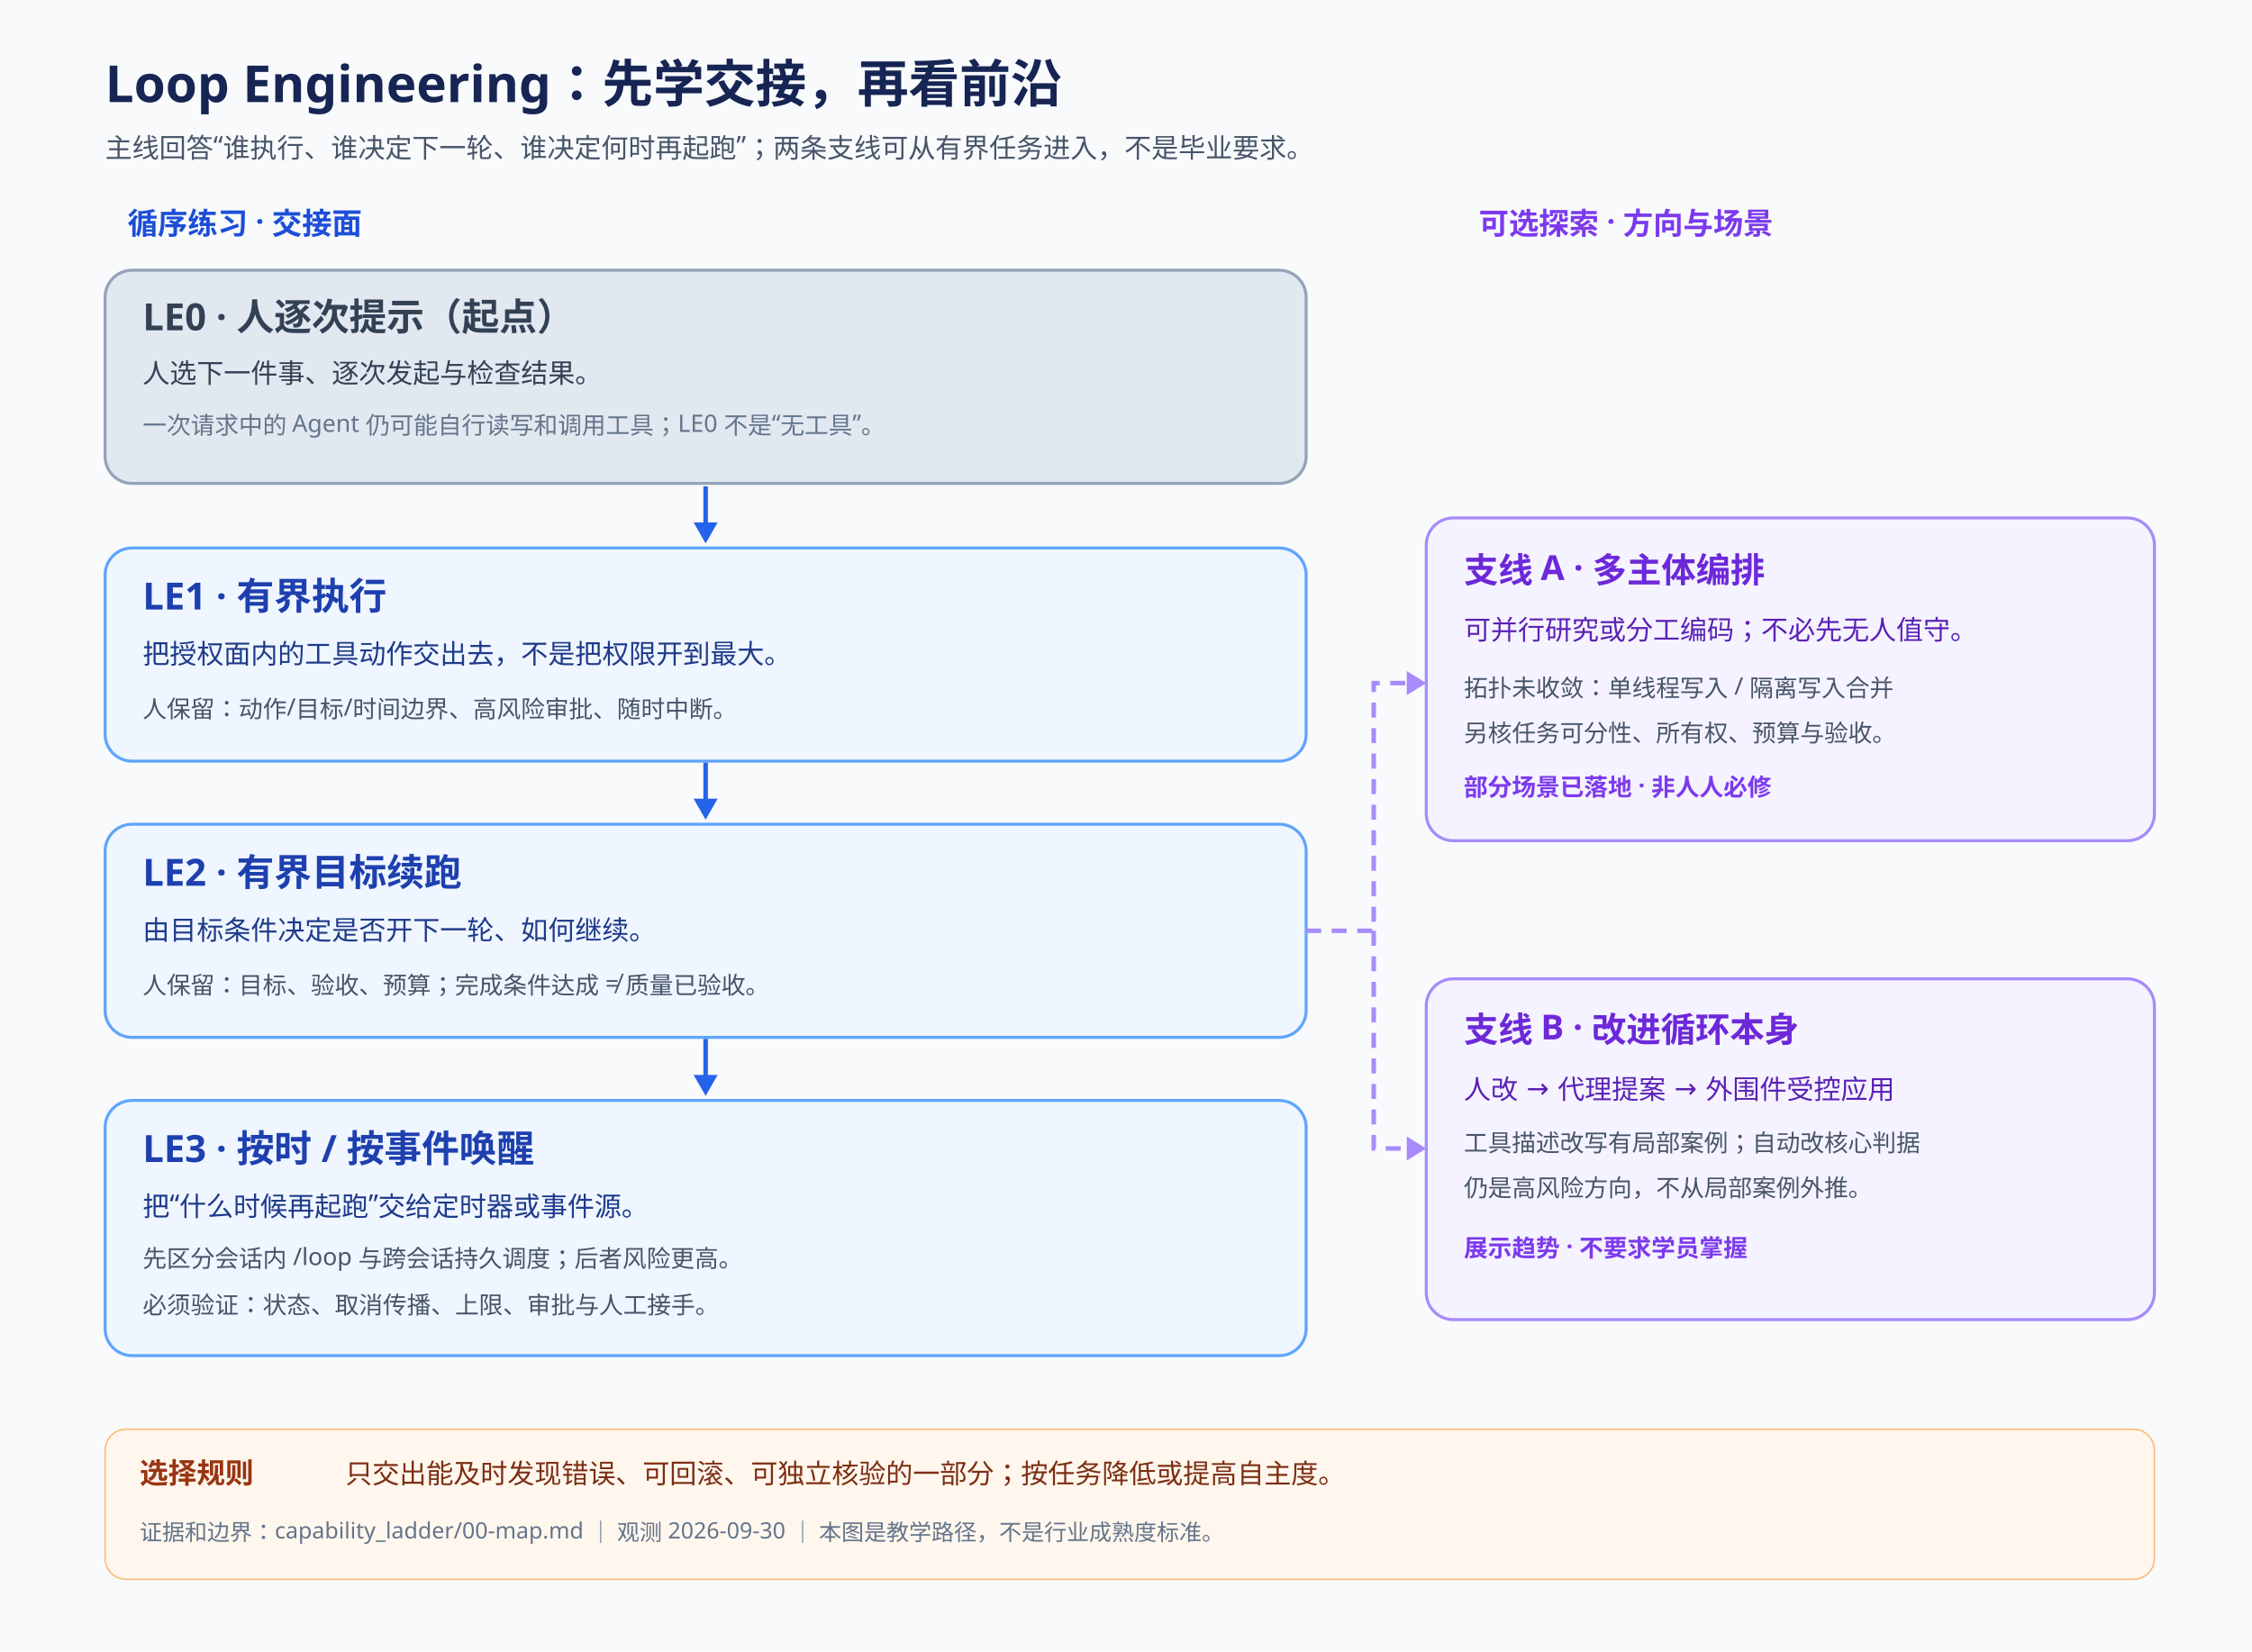
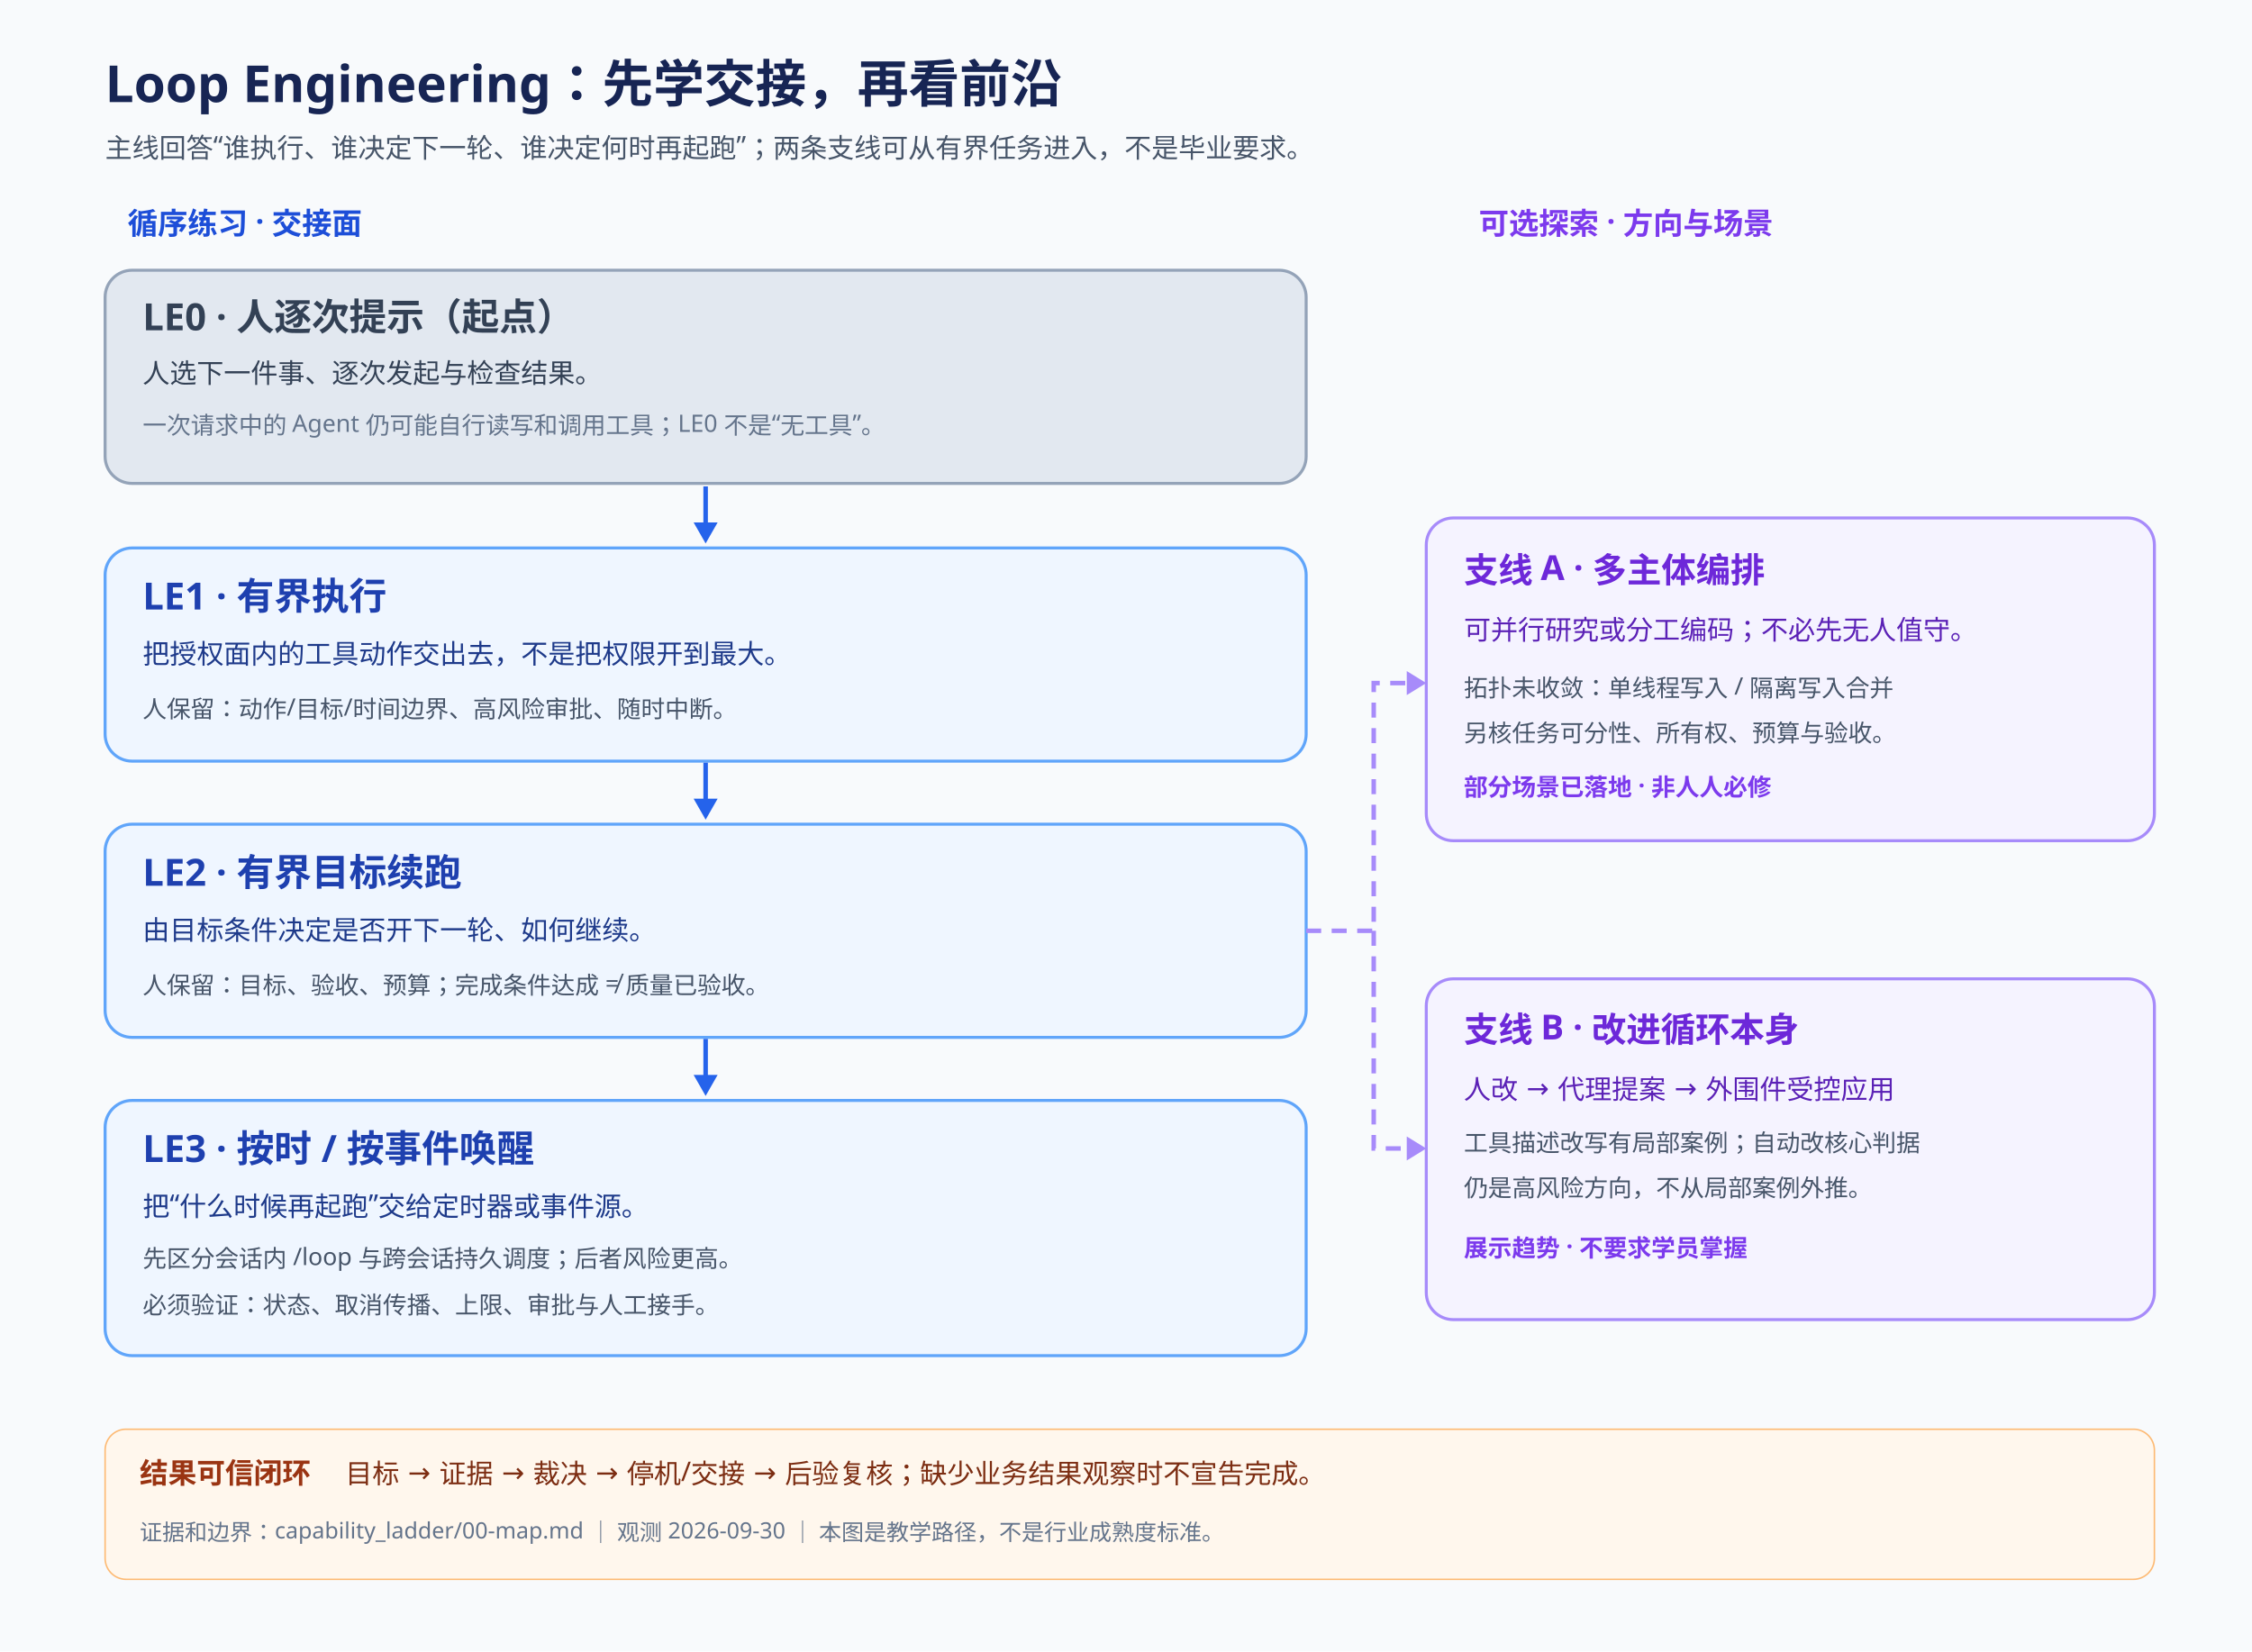
<svg xmlns="http://www.w3.org/2000/svg" width="1500" height="1100" viewBox="0 0 1500 1100" font-family="'PingFang SC','Microsoft YaHei',sans-serif">
  <rect width="1500" height="1100" fill="#f8fafc" />
  <text x="70" y="68" font-size="34" font-weight="bold" fill="#172554">Loop Engineering：先学交接，再看前沿</text>
  <text x="70" y="105" font-size="18" fill="#475569">主线回答“谁执行、谁决定下一轮、谁决定何时再起跑”；两条支线可从有界任务进入，不是毕业要求。</text>
  <text x="85" y="156" font-size="20" font-weight="bold" fill="#1d4ed8">循序练习 · 交接面</text>
  <text x="985" y="156" font-size="20" font-weight="bold" fill="#7c3aed">可选探索 · 方向与场景</text>
  <rect x="70" y="180" width="800" height="142" rx="18" fill="#e2e8f0" stroke="#94a3b8" stroke-width="2" />
  <text x="95" y="220" font-size="25" font-weight="bold" fill="#334155">LE0 · 人逐次提示（起点）</text>
  <text x="95" y="255" font-size="18" fill="#334155">人选下一件事、逐次发起与检查结果。</text>
  <text x="95" y="289" font-size="16" fill="#64748b">一次请求中的 Agent 仍可能自行读写和调用工具；LE0 不是“无工具”。</text>
  <path d="M470 324 V351" stroke="#2563eb" stroke-width="3" fill="none" />
  <polygon points="470,362 462,348 478,348" fill="#2563eb" />
  <rect x="70" y="365" width="800" height="142" rx="18" fill="#eff6ff" stroke="#60a5fa" stroke-width="2" />
  <text x="95" y="406" font-size="25" font-weight="bold" fill="#1e40af">LE1 · 有界执行</text>
  <text x="95" y="442" font-size="18" fill="#1e3a8a">把授权面内的工具动作交出去，不是把权限开到最大。</text>
  <text x="95" y="478" font-size="16" fill="#475569">人保留：动作/目标/时间边界、高风险审批、随时中断。</text>
  <path d="M470 508 V535" stroke="#2563eb" stroke-width="3" fill="none" />
  <polygon points="470,546 462,532 478,532" fill="#2563eb" />
  <rect x="70" y="549" width="800" height="142" rx="18" fill="#eff6ff" stroke="#60a5fa" stroke-width="2" />
  <text x="95" y="590" font-size="25" font-weight="bold" fill="#1e40af">LE2 · 有界目标续跑</text>
  <text x="95" y="626" font-size="18" fill="#1e3a8a">由目标条件决定是否开下一轮、如何继续。</text>
  <text x="95" y="662" font-size="16" fill="#475569">人保留：目标、验收、预算；完成条件达成 ≠ 质量已验收。</text>
  <path d="M470 692 V719" stroke="#2563eb" stroke-width="3" fill="none" />
  <polygon points="470,730 462,716 478,716" fill="#2563eb" />
  <rect x="70" y="733" width="800" height="170" rx="18" fill="#eff6ff" stroke="#60a5fa" stroke-width="2" />
  <text x="95" y="774" font-size="25" font-weight="bold" fill="#1e40af">LE3 · 按时 / 按事件唤醒</text>
  <text x="95" y="810" font-size="18" fill="#1e3a8a">把“什么时候再起跑”交给定时器或事件源。</text>
  <text x="95" y="844" font-size="16" fill="#475569">先区分会话内 /loop 与跨会话持久调度；后者风险更高。</text>
  <text x="95" y="875" font-size="16" fill="#475569">必须验证：状态、取消传播、上限、审批与人工接手。</text>
  <path d="M870 620 H915 V455 H943 M915 620 V765 H943" stroke="#a78bfa" stroke-width="3" fill="none" stroke-dasharray="10 7" />
  <polygon points="950,455 937,447 937,463" fill="#a78bfa" />
  <polygon points="950,765 937,757 937,773" fill="#a78bfa" />
  <rect x="950" y="345" width="485" height="215" rx="18" fill="#f5f3ff" stroke="#a78bfa" stroke-width="2" />
  <text x="975" y="388" font-size="23" font-weight="bold" fill="#6d28d9">支线 A · 多主体编排</text>
  <text x="975" y="426" font-size="18" fill="#5b21b6">可并行研究或分工编码；不必先无人值守。</text>
  <text x="975" y="464" font-size="16" fill="#475569">拓扑未收敛：单线程写入 / 隔离写入合并</text>
  <text x="975" y="494" font-size="16" fill="#475569">另核任务可分性、所有权、预算与验收。</text>
  <text x="975" y="530" font-size="16" font-weight="bold" fill="#7c3aed">部分场景已落地 · 非人人必修</text>
  <rect x="950" y="652" width="485" height="227" rx="18" fill="#f5f3ff" stroke="#a78bfa" stroke-width="2" />
  <text x="975" y="694" font-size="23" font-weight="bold" fill="#6d28d9">支线 B · 改进循环本身</text>
  <text x="975" y="732" font-size="18" fill="#5b21b6">人改 → 代理提案 → 外围件受控应用</text>
  <text x="975" y="767" font-size="16" fill="#475569">工具描述改写有局部案例；自动改核心判据</text>
  <text x="975" y="797" font-size="16" fill="#475569">仍是高风险方向，不从局部案例外推。</text>
  <text x="975" y="837" font-size="16" font-weight="bold" fill="#7c3aed">展示趋势 · 不要求学员掌握</text>
  <rect x="70" y="952" width="1365" height="100" rx="14" fill="#fff7ed" stroke="#fdba74" />
-   <text x="93" y="988" font-size="19" font-weight="bold" fill="#9a3412">选择规则</text>
-   <text x="230" y="988" font-size="18" fill="#7c2d12">只交出能及时发现错误、可回滚、可独立核验的一部分；按任务降低或提高自主度。</text>
+   <text x="93" y="988" font-size="19" font-weight="bold" fill="#9a3412">结果可信闭环</text>
+   <text x="230" y="988" font-size="18" fill="#7c2d12">目标 → 证据 → 裁决 → 停机/交接 → 后验复核；缺少业务结果观察时不宣告完成。</text>
  <text x="93" y="1026" font-size="15" fill="#64748b">证据和边界：capability_ladder/00-map.md ｜ 观测 2026-09-30 ｜ 本图是教学路径，不是行业成熟度标准。</text>
</svg>
